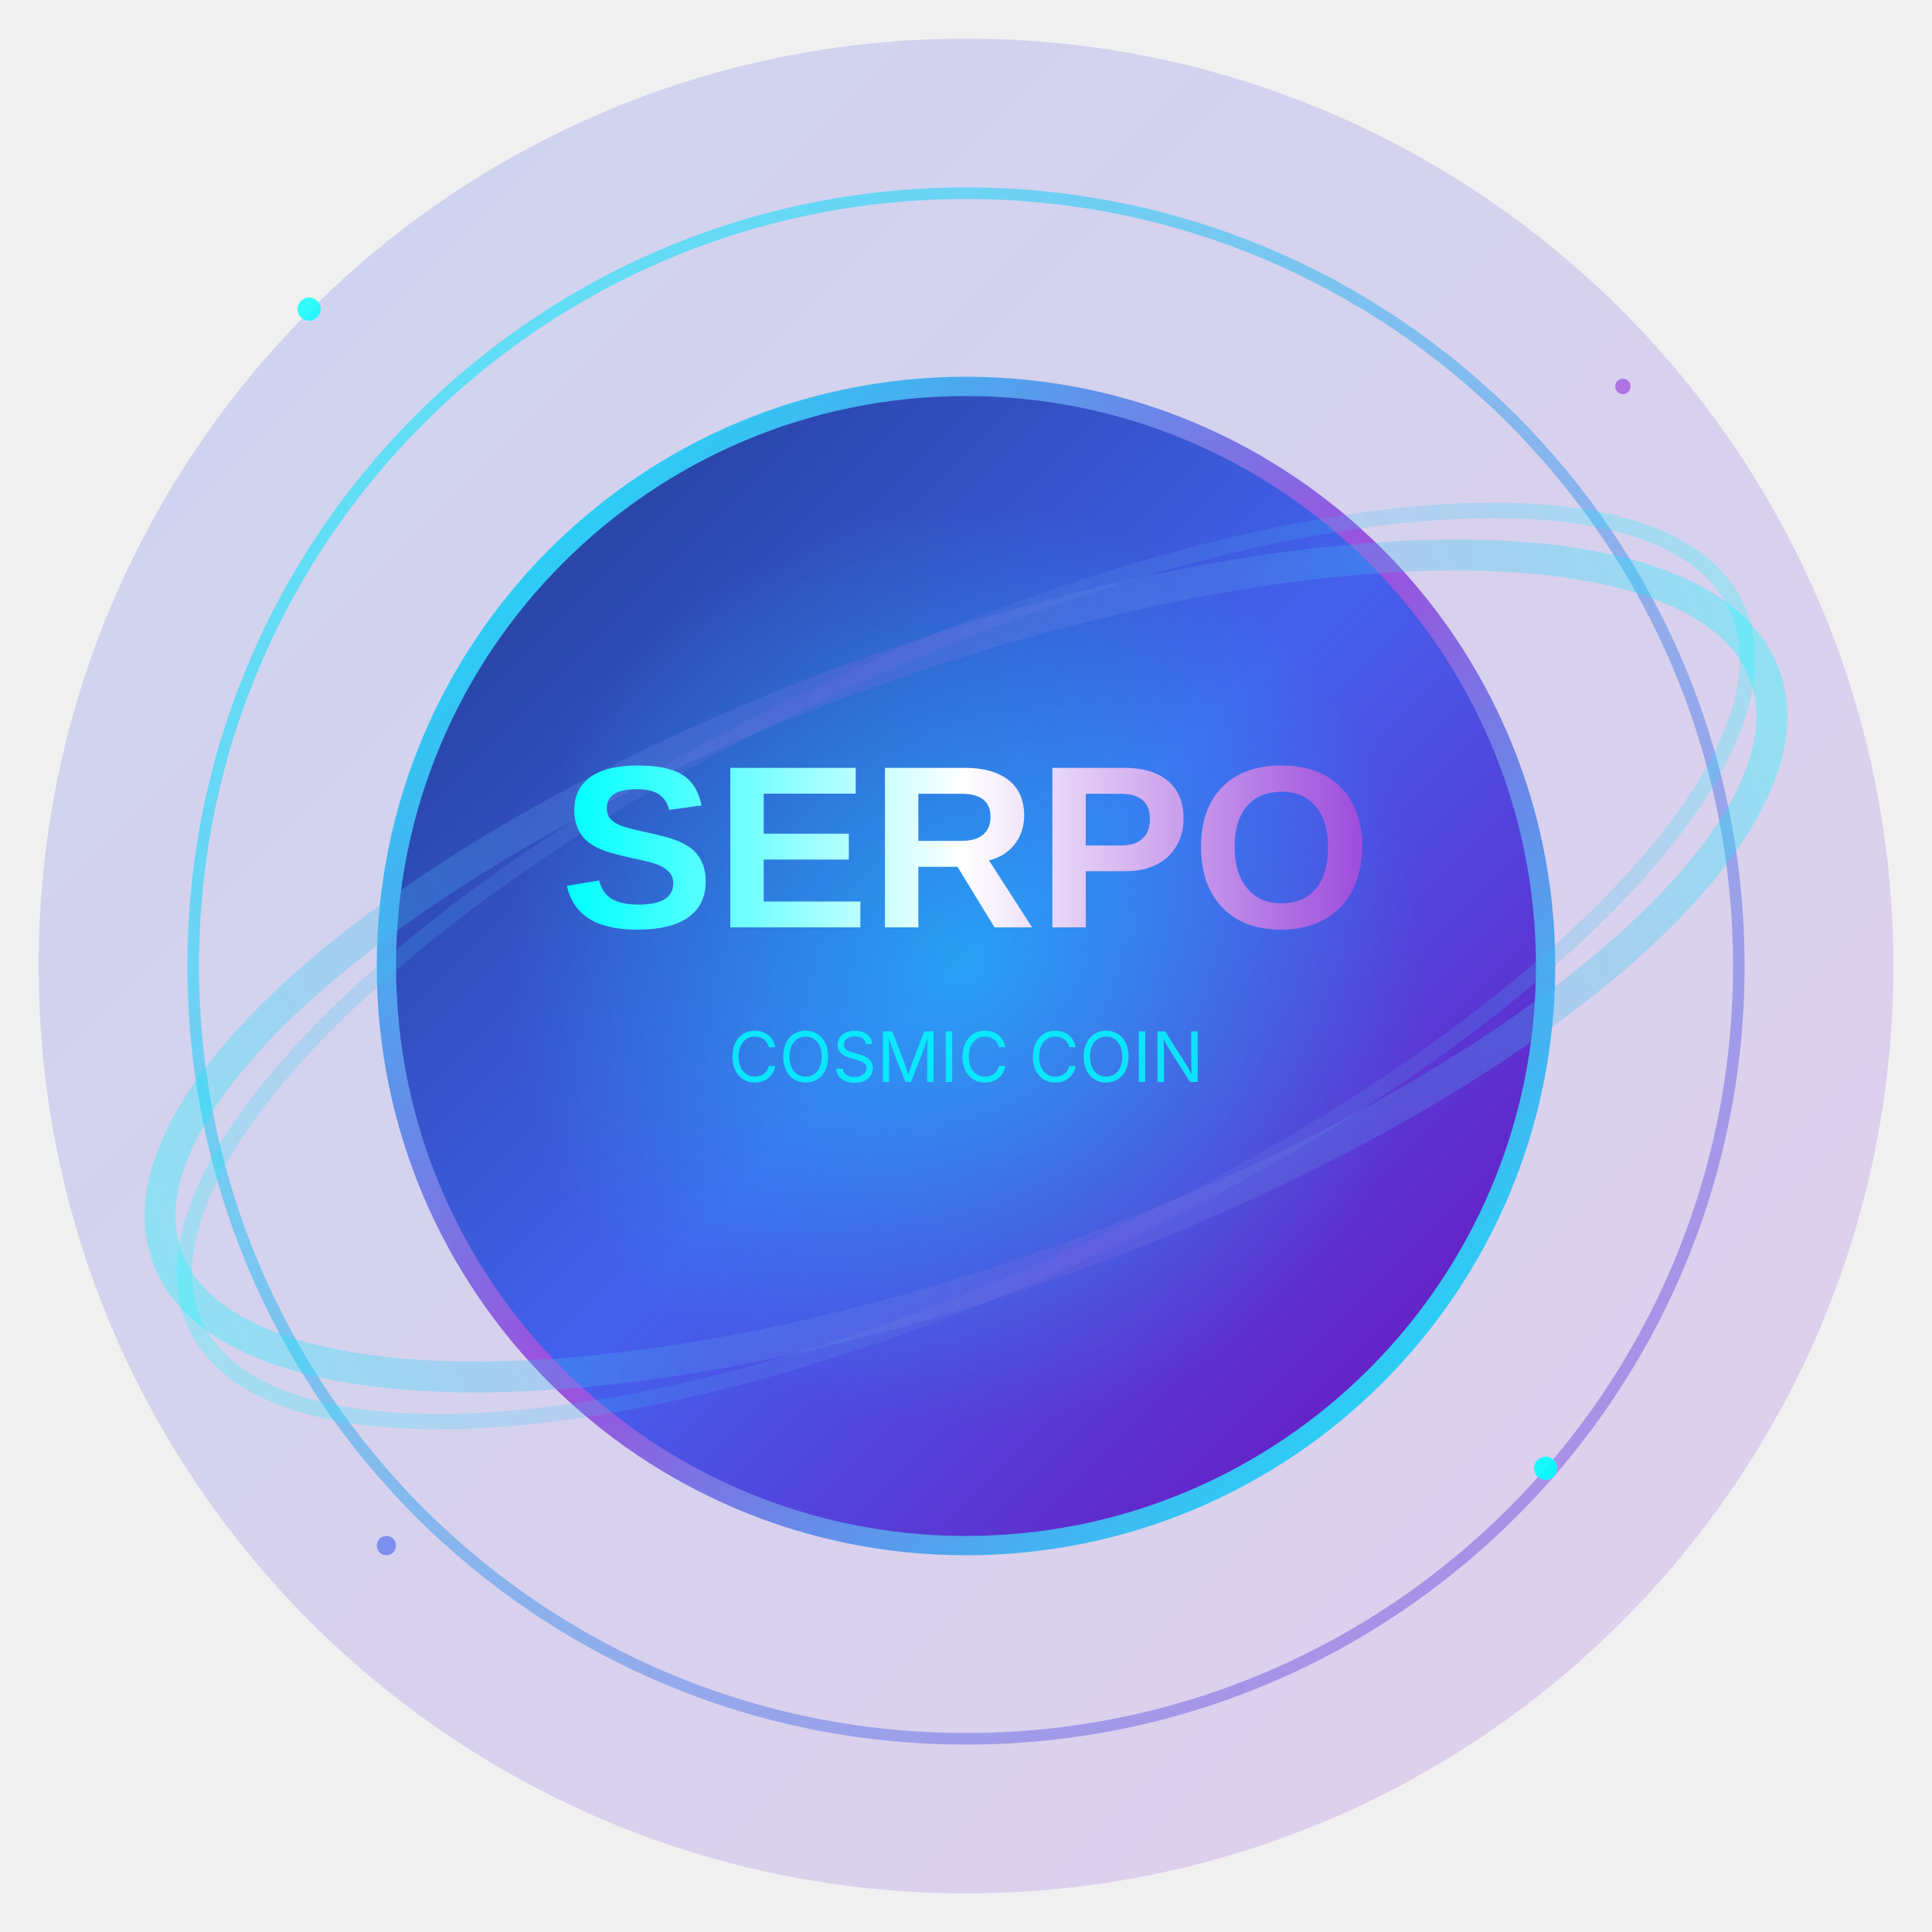
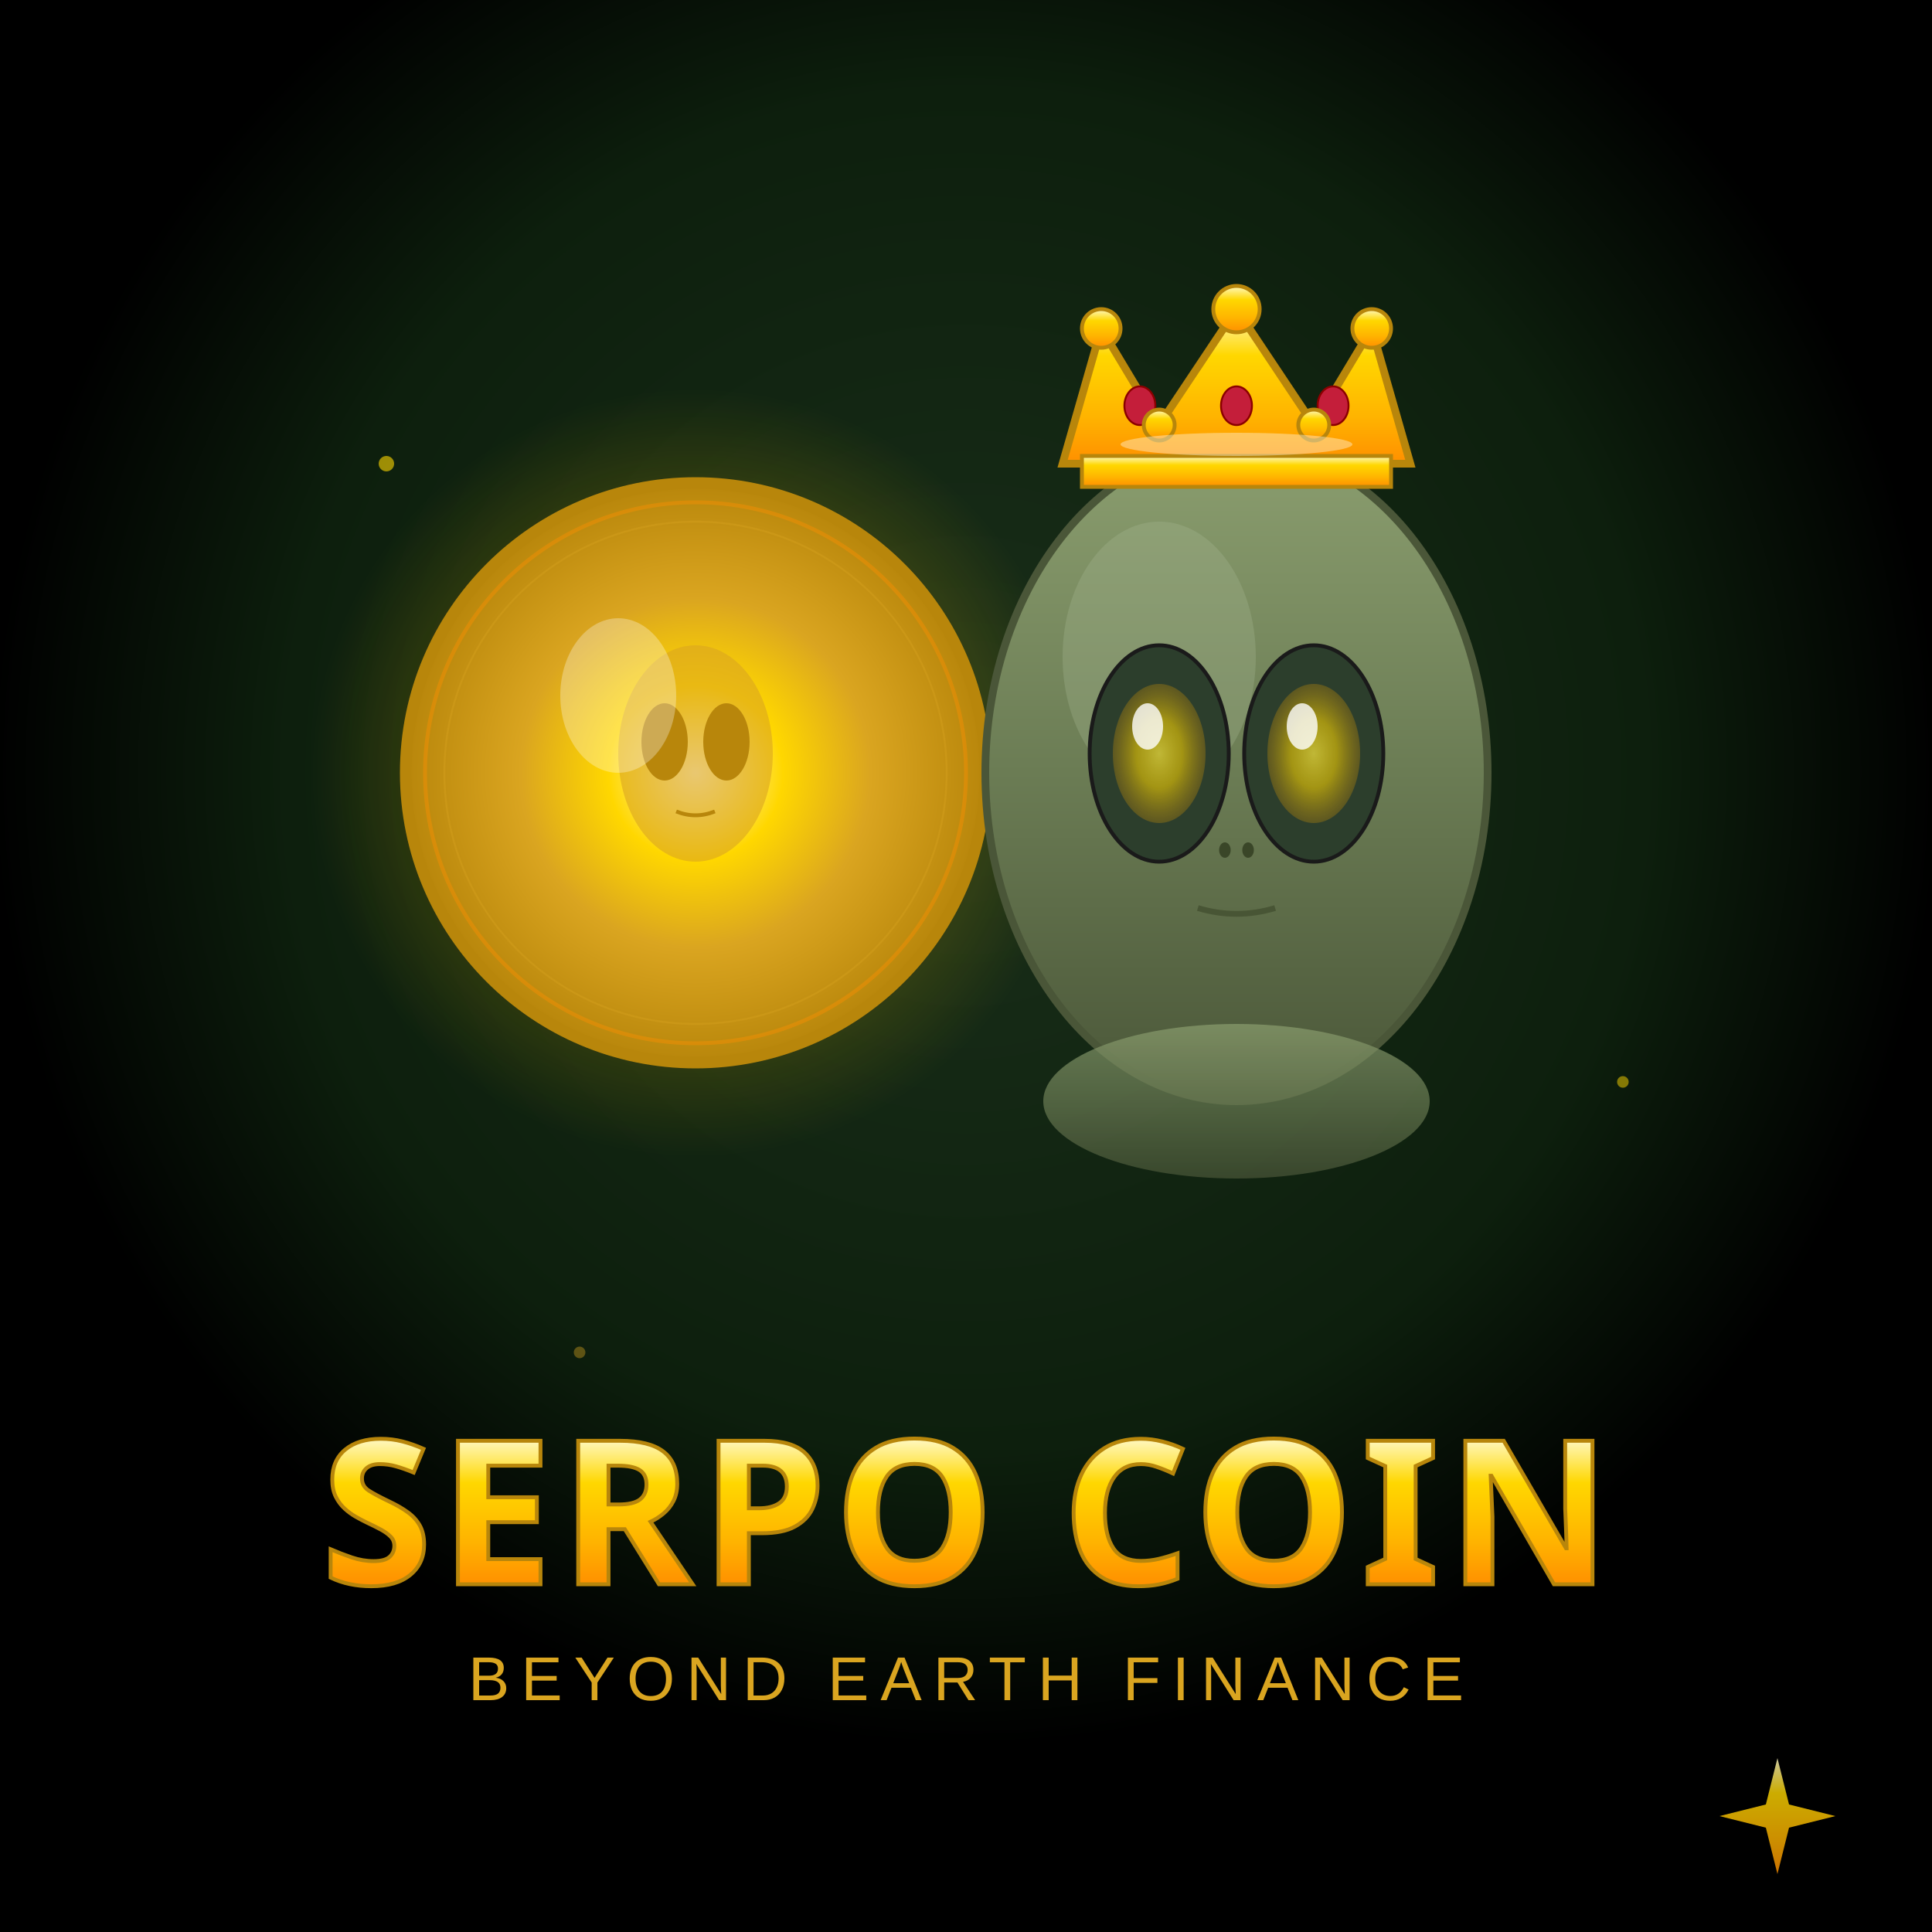
<svg xmlns="http://www.w3.org/2000/svg" width="500" height="500" viewBox="0 0 500 500">
-   <circle cx="250" cy="250" r="240" fill="url(#bgGradient)" opacity="0.2" />
-   <circle cx="250" cy="250" r="200" fill="none" stroke="url(#glowGradient)" stroke-width="3" opacity="0.6">
-     <animate attributeName="r" values="200;210;200" dur="3s" repeatCount="indefinite" />
-     <animate attributeName="opacity" values="0.6;0.9;0.6" dur="3s" repeatCount="indefinite" />
+   <defs>
+     <radialGradient id="bgGradient" cx="50%" cy="40%">
+       <stop offset="0%" style="stop-color:#1a2f1a;stop-opacity:1" />
+       <stop offset="70%" style="stop-color:#0d1f0d;stop-opacity:1" />
+       <stop offset="100%" style="stop-color:#000000;stop-opacity:1" />
+     </radialGradient>
+     <radialGradient id="coinGradient" cx="50%" cy="50%">
+       <stop offset="0%" style="stop-color:#fffbea;stop-opacity:1" />
+       <stop offset="30%" style="stop-color:#ffd700;stop-opacity:1" />
+       <stop offset="60%" style="stop-color:#daa520;stop-opacity:1" />
+       <stop offset="100%" style="stop-color:#b8860b;stop-opacity:1" />
+     </radialGradient>
+     <radialGradient id="goldGlow" cx="50%" cy="50%">
+       <stop offset="0%" style="stop-color:#ffd700;stop-opacity:0.9" />
+       <stop offset="50%" style="stop-color:#ffd700;stop-opacity:0.4" />
+       <stop offset="100%" style="stop-color:#ffd700;stop-opacity:0" />
+     </radialGradient>
+     <linearGradient id="alienSkin" x1="0%" y1="0%" x2="0%" y2="100%">
+       <stop offset="0%" style="stop-color:#8b9e6f;stop-opacity:1" />
+       <stop offset="50%" style="stop-color:#6b7c54;stop-opacity:1" />
+       <stop offset="100%" style="stop-color:#4a5638;stop-opacity:1" />
+     </linearGradient>
+     <linearGradient id="crownGold" x1="0%" y1="0%" x2="0%" y2="100%">
+       <stop offset="0%" style="stop-color:#fff9c4;stop-opacity:1" />
+       <stop offset="30%" style="stop-color:#ffd700;stop-opacity:1" />
+       <stop offset="70%" style="stop-color:#ffb300;stop-opacity:1" />
+       <stop offset="100%" style="stop-color:#ff8f00;stop-opacity:1" />
+     </linearGradient>
+     <radialGradient id="eyeGlow" cx="50%" cy="50%">
+       <stop offset="0%" style="stop-color:#ffeb3b;stop-opacity:1" />
+       <stop offset="50%" style="stop-color:#ffd700;stop-opacity:0.8" />
+       <stop offset="100%" style="stop-color:#b8860b;stop-opacity:0.5" />
+     </radialGradient>
+   </defs>
+   <rect width="500" height="500" fill="url(#bgGradient)" />
+   <circle cx="180" cy="200" r="100" fill="url(#goldGlow)" opacity="0.6">
+     <animate attributeName="opacity" values="0.6;0.8;0.6" dur="3s" repeatCount="indefinite" />
  </circle>
-   <circle cx="250" cy="250" r="150" fill="url(#planetGradient)" stroke="url(#borderGradient)" stroke-width="5" />
-   <ellipse cx="250" cy="250" rx="220" ry="80" fill="none" stroke="url(#ringGradient)" stroke-width="8" opacity="0.4" transform="rotate(-20 250 250)" />
-   <ellipse cx="250" cy="250" rx="220" ry="80" fill="none" stroke="url(#ringGradient)" stroke-width="4" opacity="0.3" transform="rotate(-25 250 250)" />
-   <circle cx="250" cy="250" r="120" fill="url(#innerGlow)" opacity="0.5" />
-   <text x="250" y="240" font-family="Orbitron, Arial, sans-serif" font-size="60" font-weight="900" fill="url(#textGradient)" text-anchor="middle">SERPO</text>
-   <text x="250" y="280" font-family="Inter, Arial, sans-serif" font-size="18" fill="#00ffff" text-anchor="middle" opacity="0.8">COSMIC COIN</text>
-   <circle cx="80" cy="80" r="3" fill="#00ffff" opacity="0.8">
-     <animate attributeName="opacity" values="0.8;0.3;0.8" dur="2s" repeatCount="indefinite" />
+   <g transform="translate(180, 200)">
+     <circle r="75" fill="url(#coinGradient)" stroke="#b8860b" stroke-width="3" />
+     <circle r="70" fill="none" stroke="#ff8f00" stroke-width="1" opacity="0.4" />
+     <circle r="65" fill="none" stroke="#daa520" stroke-width="0.5" opacity="0.3" />
+     <ellipse cy="-5" rx="20" ry="28" fill="#daa520" opacity="0.6" />
+     <ellipse cx="-8" cy="-8" rx="6" ry="10" fill="#b8860b" />
+     <ellipse cx="8" cy="-8" rx="6" ry="10" fill="#b8860b" />
+     <path d="M -5 10 Q 0 12 5 10" fill="none" stroke="#b8860b" stroke-width="1" />
+     <ellipse cx="-20" cy="-20" rx="15" ry="20" fill="#ffffff" opacity="0.3" />
+   </g>
+   <g transform="translate(320, 200)">
+     <ellipse cy="0" rx="65" ry="85" fill="url(#alienSkin)" stroke="#4a5638" stroke-width="2" />
+     <ellipse cx="-20" cy="-30" rx="25" ry="35" fill="#a8b894" opacity="0.3" />
+     <ellipse cx="-20" cy="-5" rx="18" ry="28" fill="#2c3e2c" stroke="#1a1a1a" stroke-width="1" />
+     <ellipse cx="20" cy="-5" rx="18" ry="28" fill="#2c3e2c" stroke="#1a1a1a" stroke-width="1" />
+     <ellipse cx="-20" cy="-5" rx="12" ry="18" fill="url(#eyeGlow)" opacity="0.7">
+       <animate attributeName="opacity" values="0.7;0.9;0.7" dur="4s" repeatCount="indefinite" />
+     </ellipse>
+     <ellipse cx="20" cy="-5" rx="12" ry="18" fill="url(#eyeGlow)" opacity="0.7">
+       <animate attributeName="opacity" values="0.7;0.9;0.7" dur="4s" repeatCount="indefinite" />
+     </ellipse>
+     <ellipse cx="-23" cy="-12" rx="4" ry="6" fill="#ffffff" opacity="0.8" />
+     <ellipse cx="17" cy="-12" rx="4" ry="6" fill="#ffffff" opacity="0.8" />
+     <ellipse cx="-3" cy="20" rx="1.5" ry="2" fill="#3a4628" />
+     <ellipse cx="3" cy="20" rx="1.5" ry="2" fill="#3a4628" />
+     <path d="M -10 35 Q 0 38 10 35" fill="none" stroke="#3a4628" stroke-width="1.5" opacity="0.6" />
+     <ellipse cy="85" rx="50" ry="20" fill="url(#alienSkin)" opacity="0.7" />
+   </g>
+   <g transform="translate(320, 100)">
+     <path d="M -45 20 L -35 -15 L -20 10 L 0 -20 L 20 10 L 35 -15 L 45 20 Z" fill="url(#crownGold)" stroke="#b8860b" stroke-width="2" />
+     <rect x="-40" y="18" width="80" height="8" fill="url(#crownGold)" stroke="#b8860b" stroke-width="1" />
+     <ellipse cx="-25" cy="5" rx="4" ry="5" fill="#c41e3a" stroke="#8b0000" stroke-width="0.5" />
+     <ellipse cx="0" cy="5" rx="4" ry="5" fill="#c41e3a" stroke="#8b0000" stroke-width="0.5" />
+     <ellipse cx="25" cy="5" rx="4" ry="5" fill="#c41e3a" stroke="#8b0000" stroke-width="0.5" />
+     <circle cx="-35" cy="-15" r="5" fill="url(#crownGold)" stroke="#b8860b" stroke-width="1" />
+     <circle cx="-20" cy="10" r="4" fill="url(#crownGold)" stroke="#b8860b" stroke-width="1" />
+     <circle cx="0" cy="-20" r="6" fill="url(#crownGold)" stroke="#b8860b" stroke-width="1">
+       <animate attributeName="r" values="6;7;6" dur="2s" repeatCount="indefinite" />
+     </circle>
+     <circle cx="20" cy="10" r="4" fill="url(#crownGold)" stroke="#b8860b" stroke-width="1" />
+     <circle cx="35" cy="-15" r="5" fill="url(#crownGold)" stroke="#b8860b" stroke-width="1" />
+     <ellipse cx="0" cy="15" rx="30" ry="3" fill="#fffbea" opacity="0.4" />
+   </g>
+   <text x="250" y="410" font-family="Orbitron, Impact, Arial Black, sans-serif" font-size="52" font-weight="900" fill="url(#crownGold)" text-anchor="middle" letter-spacing="2">SERPO COIN</text>
+   <text x="250" y="410" font-family="Orbitron, Impact, Arial Black, sans-serif" font-size="52" font-weight="900" fill="none" stroke="#b8860b" stroke-width="1" text-anchor="middle" letter-spacing="2">SERPO COIN</text>
+   <text x="250" y="440" font-family="Georgia, serif, Arial" font-size="16" font-weight="400" fill="#daa520" text-anchor="middle" letter-spacing="3">BEYOND EARTH FINANCE</text>
+   <g transform="translate(460, 470)">
+     <path d="M 0 -15 L -3 -3 L -15 0 L -3 3 L 0 15 L 3 3 L 15 0 L 3 -3 Z" fill="url(#crownGold)" opacity="0.8">
+       <animateTransform attributeName="transform" type="rotate" from="0 0 0" to="360 0 0" dur="20s" repeatCount="indefinite" />
+     </path>
+   </g>
+   <circle cx="100" cy="120" r="2" fill="#ffd700" opacity="0.6">
+     <animate attributeName="opacity" values="0.6;0.1;0.6" dur="2s" repeatCount="indefinite" />
  </circle>
-   <circle cx="420" cy="100" r="2" fill="#9d4edd" opacity="0.7">
-     <animate attributeName="opacity" values="0.7;0.3;0.7" dur="3s" repeatCount="indefinite" />
+   <circle cx="420" cy="280" r="1.5" fill="#ffd700" opacity="0.5">
+     <animate attributeName="opacity" values="0.5;0.1;0.5" dur="3s" repeatCount="indefinite" />
  </circle>
-   <circle cx="100" cy="400" r="2.5" fill="#4361ee" opacity="0.6">
-     <animate attributeName="opacity" values="0.6;0.2;0.6" dur="2.5s" repeatCount="indefinite" />
+   <circle cx="150" cy="350" r="1.5" fill="#daa520" opacity="0.4">
+     <animate attributeName="opacity" values="0.4;0.1;0.4" dur="2.5s" repeatCount="indefinite" />
  </circle>
-   <circle cx="400" cy="380" r="3" fill="#00ffff" opacity="0.9">
-     <animate attributeName="opacity" values="0.9;0.4;0.9" dur="2s" repeatCount="indefinite" />
-   </circle>
-   <defs>
-     <linearGradient id="bgGradient" x1="0%" y1="0%" x2="100%" y2="100%">
-       <stop offset="0%" style="stop-color:#4361ee;stop-opacity:1" />
-       <stop offset="100%" style="stop-color:#9d4edd;stop-opacity:1" />
-     </linearGradient>
-     <linearGradient id="planetGradient" x1="0%" y1="0%" x2="100%" y2="100%">
-       <stop offset="0%" style="stop-color:#1e3a8a;stop-opacity:1" />
-       <stop offset="50%" style="stop-color:#4361ee;stop-opacity:1" />
-       <stop offset="100%" style="stop-color:#7209b7;stop-opacity:1" />
-     </linearGradient>
-     <linearGradient id="glowGradient" x1="0%" y1="0%" x2="100%" y2="100%">
-       <stop offset="0%" style="stop-color:#00ffff;stop-opacity:1" />
-       <stop offset="100%" style="stop-color:#9d4edd;stop-opacity:1" />
-     </linearGradient>
-     <linearGradient id="borderGradient" x1="0%" y1="0%" x2="100%" y2="100%">
-       <stop offset="0%" style="stop-color:#00ffff;stop-opacity:1" />
-       <stop offset="50%" style="stop-color:#9d4edd;stop-opacity:1" />
-       <stop offset="100%" style="stop-color:#00ffff;stop-opacity:1" />
-     </linearGradient>
-     <linearGradient id="ringGradient" x1="0%" y1="0%" x2="100%" y2="0%">
-       <stop offset="0%" style="stop-color:#00ffff;stop-opacity:0.8" />
-       <stop offset="50%" style="stop-color:#9d4edd;stop-opacity:0.6" />
-       <stop offset="100%" style="stop-color:#00ffff;stop-opacity:0.8" />
-     </linearGradient>
-     <radialGradient id="innerGlow">
-       <stop offset="0%" style="stop-color:#00ffff;stop-opacity:0.8" />
-       <stop offset="100%" style="stop-color:#00ffff;stop-opacity:0" />
-     </radialGradient>
-     <linearGradient id="textGradient" x1="0%" y1="0%" x2="100%" y2="0%">
-       <stop offset="0%" style="stop-color:#00ffff;stop-opacity:1" />
-       <stop offset="50%" style="stop-color:#ffffff;stop-opacity:1" />
-       <stop offset="100%" style="stop-color:#9d4edd;stop-opacity:1" />
-     </linearGradient>
-   </defs>
</svg>
